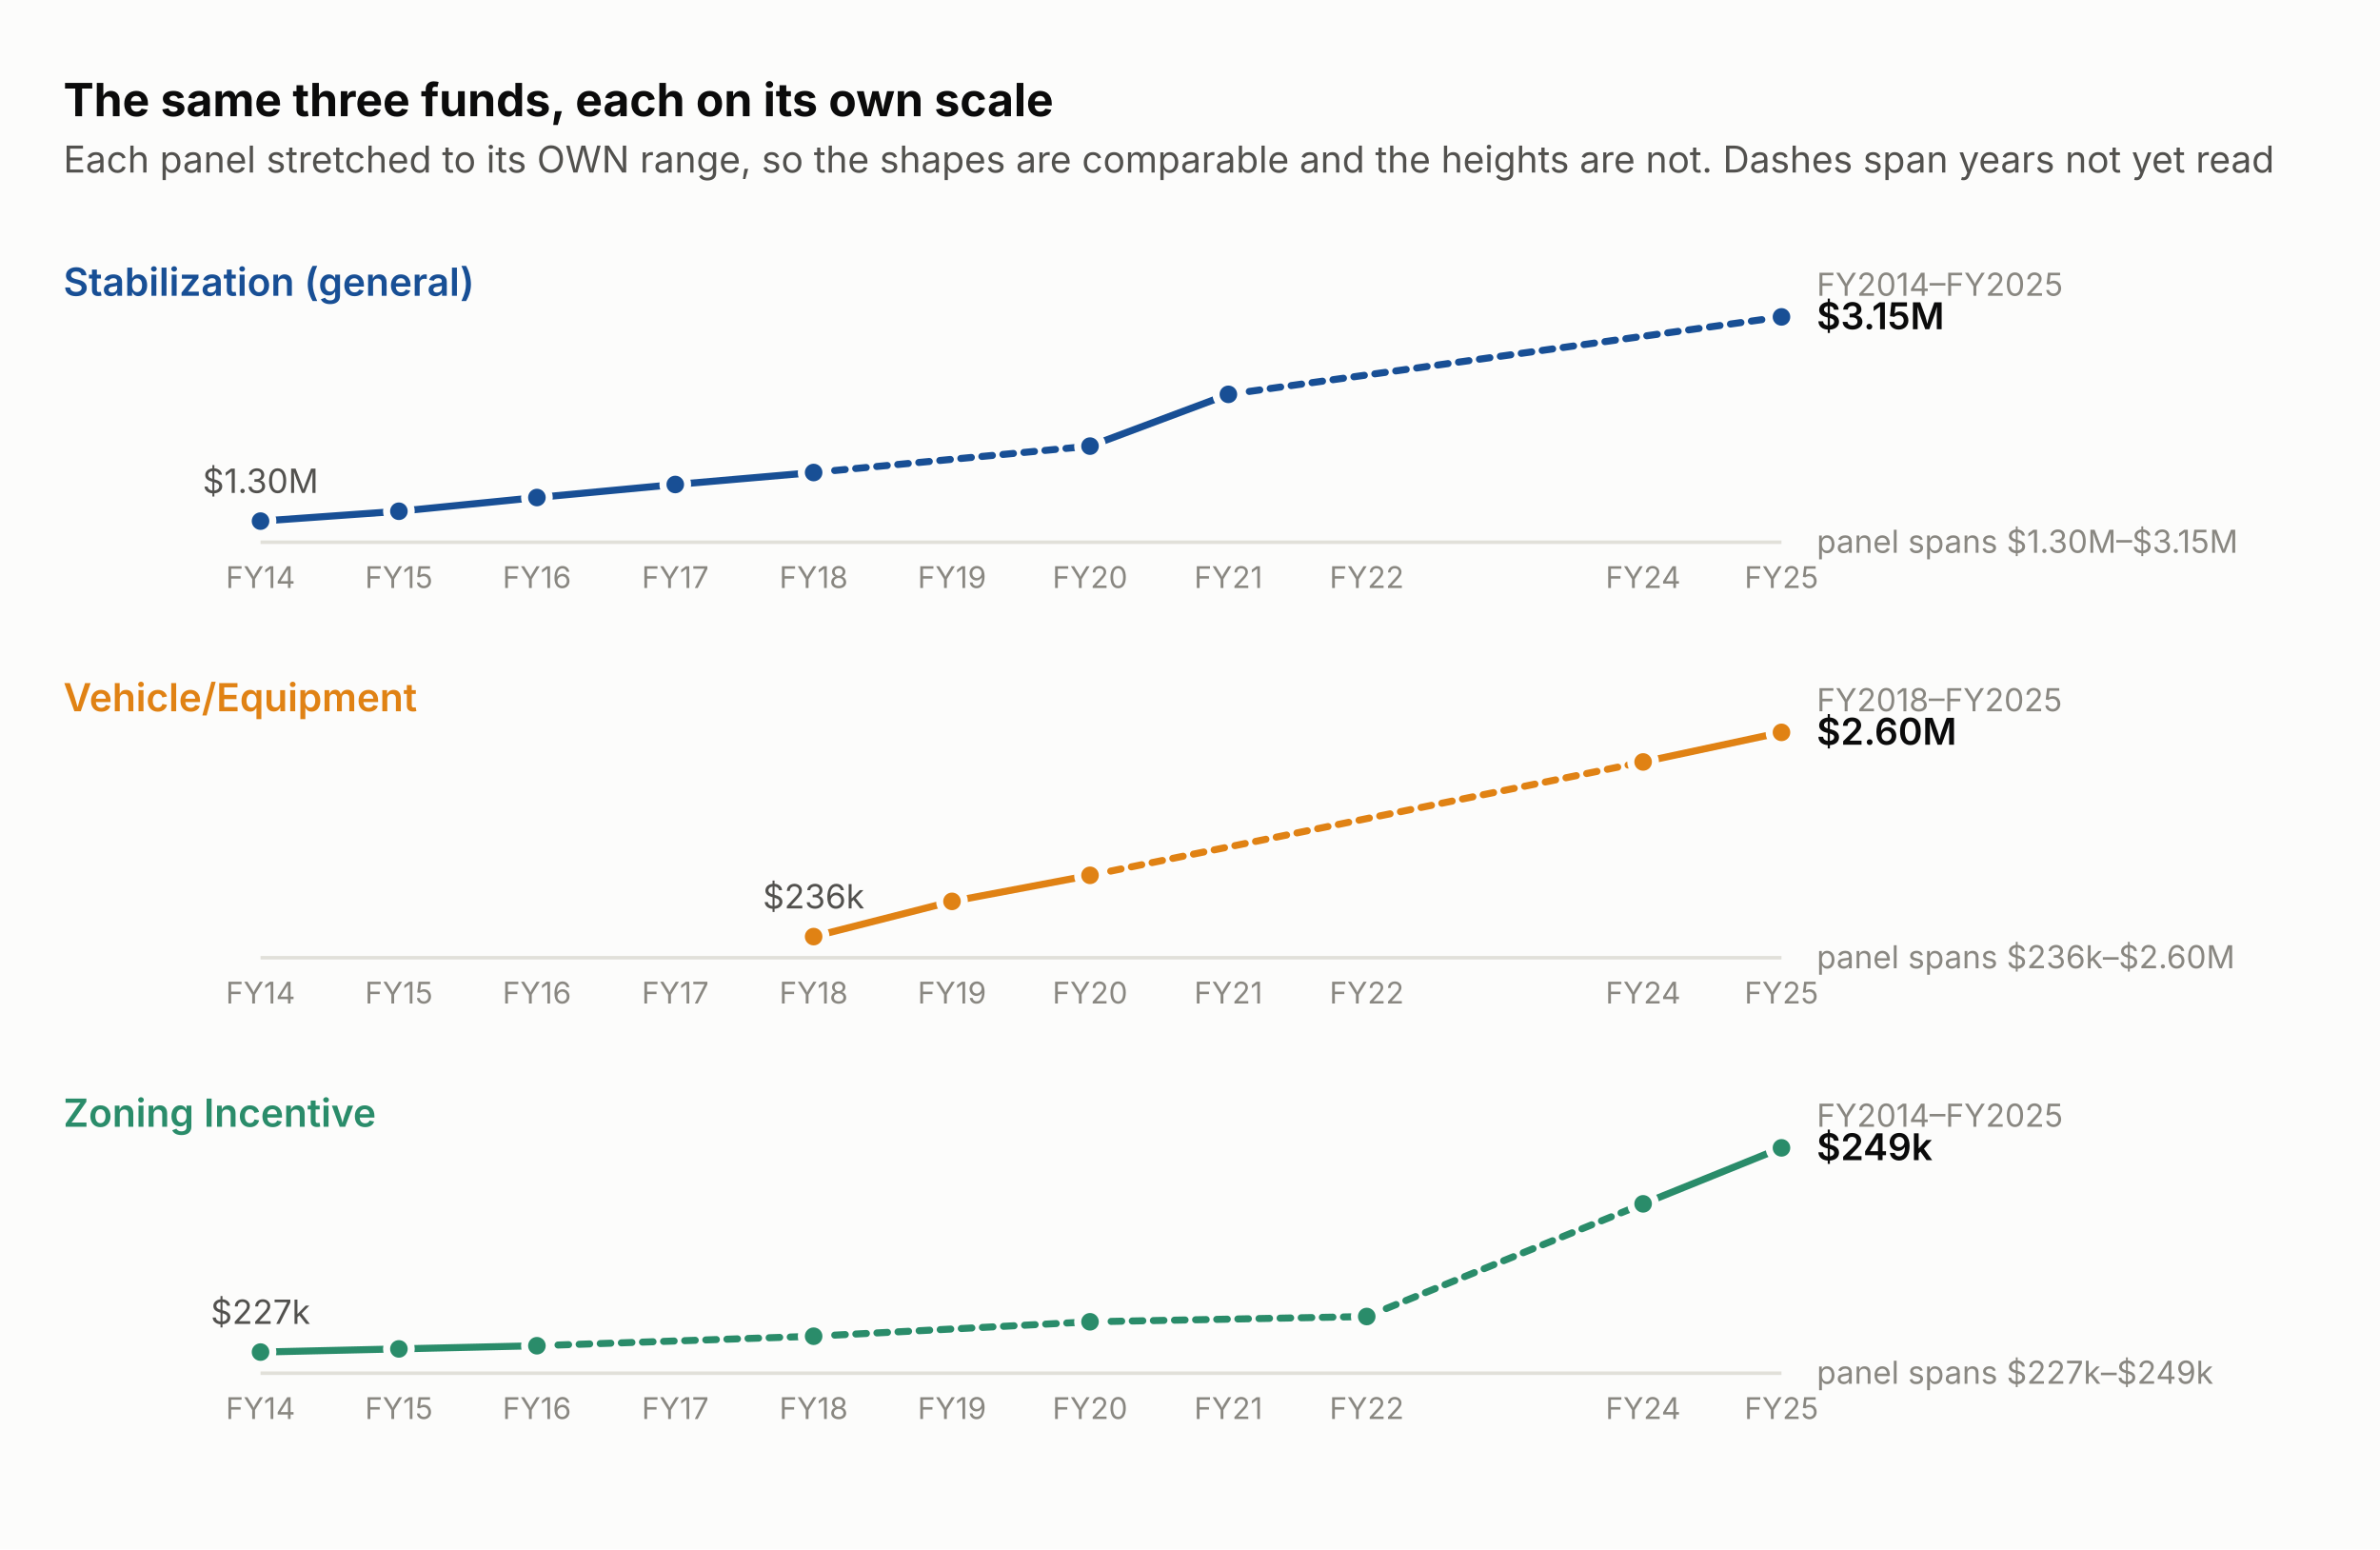
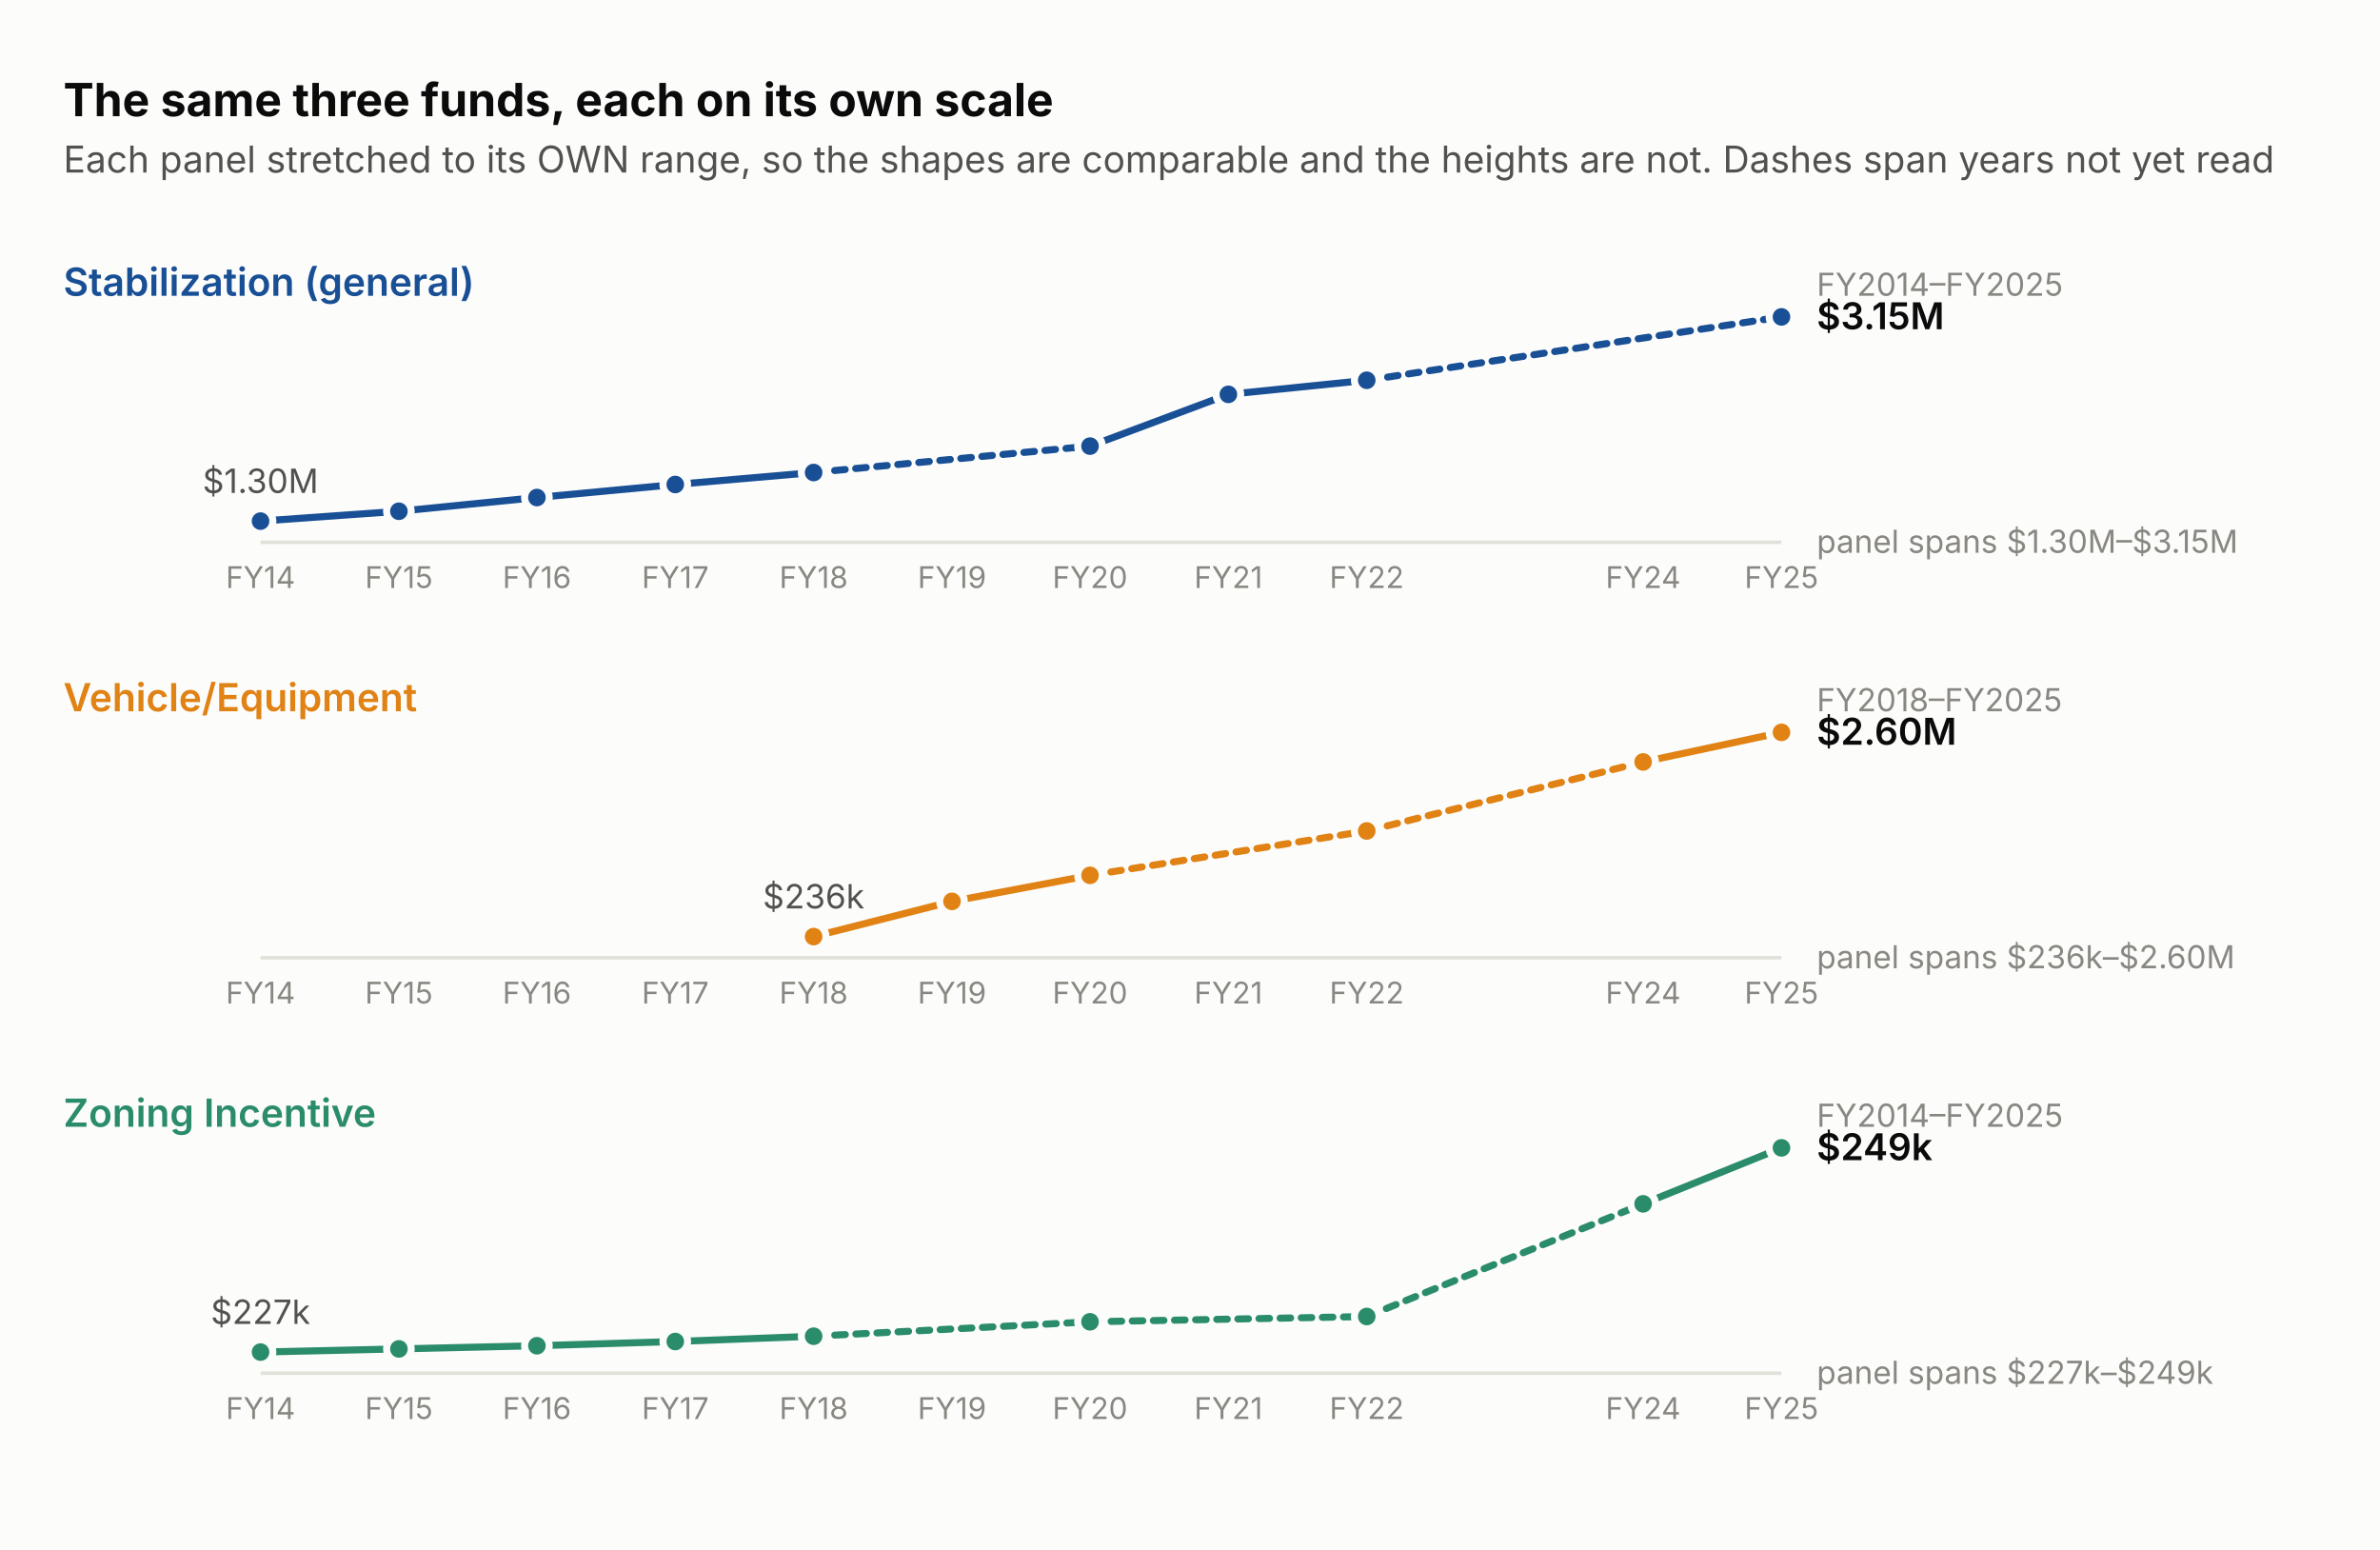
<svg xmlns="http://www.w3.org/2000/svg" viewBox="0 0 676 440" width="676" height="440" role="img" aria-label="The same three funds, each on its own scale. Each panel stretched to its OWN range, so the shapes are comparable and the heights are not. Dashes span years not yet read" font-family="system-ui, -apple-system, &quot;Segoe UI&quot;, sans-serif">
  <rect width="676" height="440" fill="#fcfcfb" />
  <g transform="translate(18,18)">
    <text x="0" y="15" font-size="13" font-weight="700" fill="#0b0b0b">The same three funds, each on its own scale</text>
    <text x="0" y="31" font-size="10.5" fill="#52514e">Each panel stretched to its OWN range, so the shapes are comparable and the heights are not. Dashes span years not yet read</text>
    <line x1="56" y1="136" x2="488" y2="136" stroke="#e1e0d9" stroke-width="1" />
    <text x="0" y="66" font-size="11" font-weight="600" fill="#184f95">Stabilization (general)</text>
    <line x1="56.0" y1="130.0" x2="95.3" y2="127.2" stroke-width="2" stroke-linecap="round" stroke="#184f95" />
    <line x1="95.3" y1="127.2" x2="134.5" y2="123.3" stroke-width="2" stroke-linecap="round" stroke="#184f95" />
    <line x1="134.5" y1="123.3" x2="173.8" y2="119.6" stroke-width="2" stroke-linecap="round" stroke="#184f95" />
    <line x1="173.8" y1="119.6" x2="213.1" y2="116.2" stroke-width="2" stroke-linecap="round" stroke="#184f95" />
    <line x1="213.1" y1="116.2" x2="291.6" y2="108.7" stroke-width="2" stroke-linecap="round" stroke-dasharray="3 3" stroke="#184f95" />
    <line x1="291.6" y1="108.7" x2="330.9" y2="94.0" stroke-width="2" stroke-linecap="round" stroke="#184f95" />
-     <line x1="330.9" y1="94.0" x2="488.0" y2="72.0" stroke-width="2" stroke-linecap="round" stroke-dasharray="3 3" stroke="#184f95" />
+     <line x1="330.9" y1="94.0" x2="370.2" y2="90.0" stroke-width="2" stroke-linecap="round" stroke="#184f95" />
+     <line x1="370.2" y1="90.0" x2="488.0" y2="72.0" stroke-width="2" stroke-linecap="round" stroke-dasharray="3 3" stroke="#184f95" />
    <circle cx="56.0" cy="130.0" r="3.5" fill="#184f95" stroke="#fcfcfb" stroke-width="2" />
    <circle cx="95.3" cy="127.2" r="3.5" fill="#184f95" stroke="#fcfcfb" stroke-width="2" />
    <circle cx="134.5" cy="123.3" r="3.5" fill="#184f95" stroke="#fcfcfb" stroke-width="2" />
    <circle cx="173.8" cy="119.6" r="3.5" fill="#184f95" stroke="#fcfcfb" stroke-width="2" />
    <circle cx="213.1" cy="116.2" r="3.5" fill="#184f95" stroke="#fcfcfb" stroke-width="2" />
    <circle cx="291.6" cy="108.7" r="3.5" fill="#184f95" stroke="#fcfcfb" stroke-width="2" />
    <circle cx="330.9" cy="94.0" r="3.5" fill="#184f95" stroke="#fcfcfb" stroke-width="2" />
+     <circle cx="370.2" cy="90.0" r="3.5" fill="#184f95" stroke="#fcfcfb" stroke-width="2" />
    <circle cx="488.0" cy="72.0" r="3.5" fill="#184f95" stroke="#fcfcfb" stroke-width="2" />
    <text x="56.0" y="122.0" font-size="9.5" text-anchor="middle" fill="#52514e">$1.30M</text>
    <text x="498.0" y="75.5" font-size="10.5" font-weight="600" fill="#0b0b0b">$3.15M</text>
    <text x="498" y="66" font-size="9" fill="#898781">FY2014–FY2025</text>
    <text x="498" y="139" font-size="9" fill="#898781">panel spans $1.30M–$3.15M</text>
    <text x="56.0" y="149" font-size="8.5" text-anchor="middle" fill="#898781">FY14</text>
    <text x="95.3" y="149" font-size="8.5" text-anchor="middle" fill="#898781">FY15</text>
    <text x="134.5" y="149" font-size="8.5" text-anchor="middle" fill="#898781">FY16</text>
    <text x="173.8" y="149" font-size="8.5" text-anchor="middle" fill="#898781">FY17</text>
    <text x="213.1" y="149" font-size="8.5" text-anchor="middle" fill="#898781">FY18</text>
    <text x="252.4" y="149" font-size="8.5" text-anchor="middle" fill="#898781">FY19</text>
    <text x="291.6" y="149" font-size="8.5" text-anchor="middle" fill="#898781">FY20</text>
    <text x="330.9" y="149" font-size="8.5" text-anchor="middle" fill="#898781">FY21</text>
    <text x="370.2" y="149" font-size="8.5" text-anchor="middle" fill="#898781">FY22</text>
    <text x="448.7" y="149" font-size="8.5" text-anchor="middle" fill="#898781">FY24</text>
    <text x="488.0" y="149" font-size="8.5" text-anchor="middle" fill="#898781">FY25</text>
    <line x1="56" y1="254" x2="488" y2="254" stroke="#e1e0d9" stroke-width="1" />
    <text x="0" y="184" font-size="11" font-weight="600" fill="#e08214">Vehicle/Equipment</text>
    <line x1="213.1" y1="248.0" x2="252.4" y2="238.0" stroke-width="2" stroke-linecap="round" stroke="#e08214" />
    <line x1="252.4" y1="238.0" x2="291.6" y2="230.6" stroke-width="2" stroke-linecap="round" stroke="#e08214" />
-     <line x1="291.6" y1="230.6" x2="448.7" y2="198.4" stroke-width="2" stroke-linecap="round" stroke-dasharray="3 3" stroke="#e08214" />
+     <line x1="291.6" y1="230.6" x2="370.2" y2="218.0" stroke-width="2" stroke-linecap="round" stroke-dasharray="3 3" stroke="#e08214" />
+     <line x1="370.2" y1="218.0" x2="448.7" y2="198.4" stroke-width="2" stroke-linecap="round" stroke-dasharray="3 3" stroke="#e08214" />
    <line x1="448.7" y1="198.4" x2="488.0" y2="190.0" stroke-width="2" stroke-linecap="round" stroke="#e08214" />
    <circle cx="213.1" cy="248.0" r="3.5" fill="#e08214" stroke="#fcfcfb" stroke-width="2" />
    <circle cx="252.4" cy="238.0" r="3.5" fill="#e08214" stroke="#fcfcfb" stroke-width="2" />
    <circle cx="291.6" cy="230.6" r="3.5" fill="#e08214" stroke="#fcfcfb" stroke-width="2" />
+     <circle cx="370.2" cy="218.0" r="3.5" fill="#e08214" stroke="#fcfcfb" stroke-width="2" />
    <circle cx="448.7" cy="198.4" r="3.5" fill="#e08214" stroke="#fcfcfb" stroke-width="2" />
    <circle cx="488.0" cy="190.0" r="3.5" fill="#e08214" stroke="#fcfcfb" stroke-width="2" />
    <text x="213.1" y="240.0" font-size="9.5" text-anchor="middle" fill="#52514e">$236k</text>
    <text x="498.0" y="193.5" font-size="10.5" font-weight="600" fill="#0b0b0b">$2.60M</text>
    <text x="498" y="184" font-size="9" fill="#898781">FY2018–FY2025</text>
    <text x="498" y="257" font-size="9" fill="#898781">panel spans $236k–$2.60M</text>
    <text x="56.0" y="267" font-size="8.5" text-anchor="middle" fill="#898781">FY14</text>
    <text x="95.3" y="267" font-size="8.5" text-anchor="middle" fill="#898781">FY15</text>
    <text x="134.5" y="267" font-size="8.5" text-anchor="middle" fill="#898781">FY16</text>
    <text x="173.8" y="267" font-size="8.5" text-anchor="middle" fill="#898781">FY17</text>
    <text x="213.1" y="267" font-size="8.5" text-anchor="middle" fill="#898781">FY18</text>
    <text x="252.4" y="267" font-size="8.5" text-anchor="middle" fill="#898781">FY19</text>
    <text x="291.6" y="267" font-size="8.5" text-anchor="middle" fill="#898781">FY20</text>
    <text x="330.9" y="267" font-size="8.5" text-anchor="middle" fill="#898781">FY21</text>
    <text x="370.2" y="267" font-size="8.5" text-anchor="middle" fill="#898781">FY22</text>
    <text x="448.7" y="267" font-size="8.5" text-anchor="middle" fill="#898781">FY24</text>
    <text x="488.0" y="267" font-size="8.5" text-anchor="middle" fill="#898781">FY25</text>
    <line x1="56" y1="372" x2="488" y2="372" stroke="#e1e0d9" stroke-width="1" />
    <text x="0" y="302" font-size="11" font-weight="600" fill="#2a8c6a">Zoning Incentive</text>
    <line x1="56.0" y1="366.0" x2="95.3" y2="365.1" stroke-width="2" stroke-linecap="round" stroke="#2a8c6a" />
    <line x1="95.3" y1="365.1" x2="134.5" y2="364.2" stroke-width="2" stroke-linecap="round" stroke="#2a8c6a" />
-     <line x1="134.5" y1="364.2" x2="213.1" y2="361.5" stroke-width="2" stroke-linecap="round" stroke-dasharray="3 3" stroke="#2a8c6a" />
+     <line x1="134.5" y1="364.2" x2="173.8" y2="363.0" stroke-width="2" stroke-linecap="round" stroke="#2a8c6a" />
+     <line x1="173.8" y1="363.0" x2="213.1" y2="361.5" stroke-width="2" stroke-linecap="round" stroke="#2a8c6a" />
    <line x1="213.1" y1="361.5" x2="291.6" y2="357.4" stroke-width="2" stroke-linecap="round" stroke-dasharray="3 3" stroke="#2a8c6a" />
    <line x1="291.6" y1="357.4" x2="370.2" y2="355.9" stroke-width="2" stroke-linecap="round" stroke-dasharray="3 3" stroke="#2a8c6a" />
    <line x1="370.2" y1="355.9" x2="448.7" y2="323.9" stroke-width="2" stroke-linecap="round" stroke-dasharray="3 3" stroke="#2a8c6a" />
    <line x1="448.7" y1="323.9" x2="488.0" y2="308.0" stroke-width="2" stroke-linecap="round" stroke="#2a8c6a" />
    <circle cx="56.0" cy="366.0" r="3.5" fill="#2a8c6a" stroke="#fcfcfb" stroke-width="2" />
    <circle cx="95.3" cy="365.1" r="3.5" fill="#2a8c6a" stroke="#fcfcfb" stroke-width="2" />
    <circle cx="134.5" cy="364.2" r="3.5" fill="#2a8c6a" stroke="#fcfcfb" stroke-width="2" />
+     <circle cx="173.8" cy="363.0" r="3.5" fill="#2a8c6a" stroke="#fcfcfb" stroke-width="2" />
    <circle cx="213.1" cy="361.5" r="3.5" fill="#2a8c6a" stroke="#fcfcfb" stroke-width="2" />
    <circle cx="291.6" cy="357.4" r="3.5" fill="#2a8c6a" stroke="#fcfcfb" stroke-width="2" />
    <circle cx="370.2" cy="355.9" r="3.5" fill="#2a8c6a" stroke="#fcfcfb" stroke-width="2" />
    <circle cx="448.7" cy="323.9" r="3.5" fill="#2a8c6a" stroke="#fcfcfb" stroke-width="2" />
    <circle cx="488.0" cy="308.0" r="3.5" fill="#2a8c6a" stroke="#fcfcfb" stroke-width="2" />
    <text x="56.0" y="358.0" font-size="9.5" text-anchor="middle" fill="#52514e">$227k</text>
    <text x="498.0" y="311.5" font-size="10.5" font-weight="600" fill="#0b0b0b">$249k</text>
    <text x="498" y="302" font-size="9" fill="#898781">FY2014–FY2025</text>
    <text x="498" y="375" font-size="9" fill="#898781">panel spans $227k–$249k</text>
    <text x="56.0" y="385" font-size="8.5" text-anchor="middle" fill="#898781">FY14</text>
    <text x="95.3" y="385" font-size="8.5" text-anchor="middle" fill="#898781">FY15</text>
    <text x="134.5" y="385" font-size="8.5" text-anchor="middle" fill="#898781">FY16</text>
    <text x="173.8" y="385" font-size="8.5" text-anchor="middle" fill="#898781">FY17</text>
    <text x="213.1" y="385" font-size="8.5" text-anchor="middle" fill="#898781">FY18</text>
    <text x="252.4" y="385" font-size="8.5" text-anchor="middle" fill="#898781">FY19</text>
    <text x="291.6" y="385" font-size="8.5" text-anchor="middle" fill="#898781">FY20</text>
    <text x="330.9" y="385" font-size="8.5" text-anchor="middle" fill="#898781">FY21</text>
    <text x="370.2" y="385" font-size="8.5" text-anchor="middle" fill="#898781">FY22</text>
    <text x="448.7" y="385" font-size="8.5" text-anchor="middle" fill="#898781">FY24</text>
    <text x="488.0" y="385" font-size="8.5" text-anchor="middle" fill="#898781">FY25</text>
  </g>
</svg>
